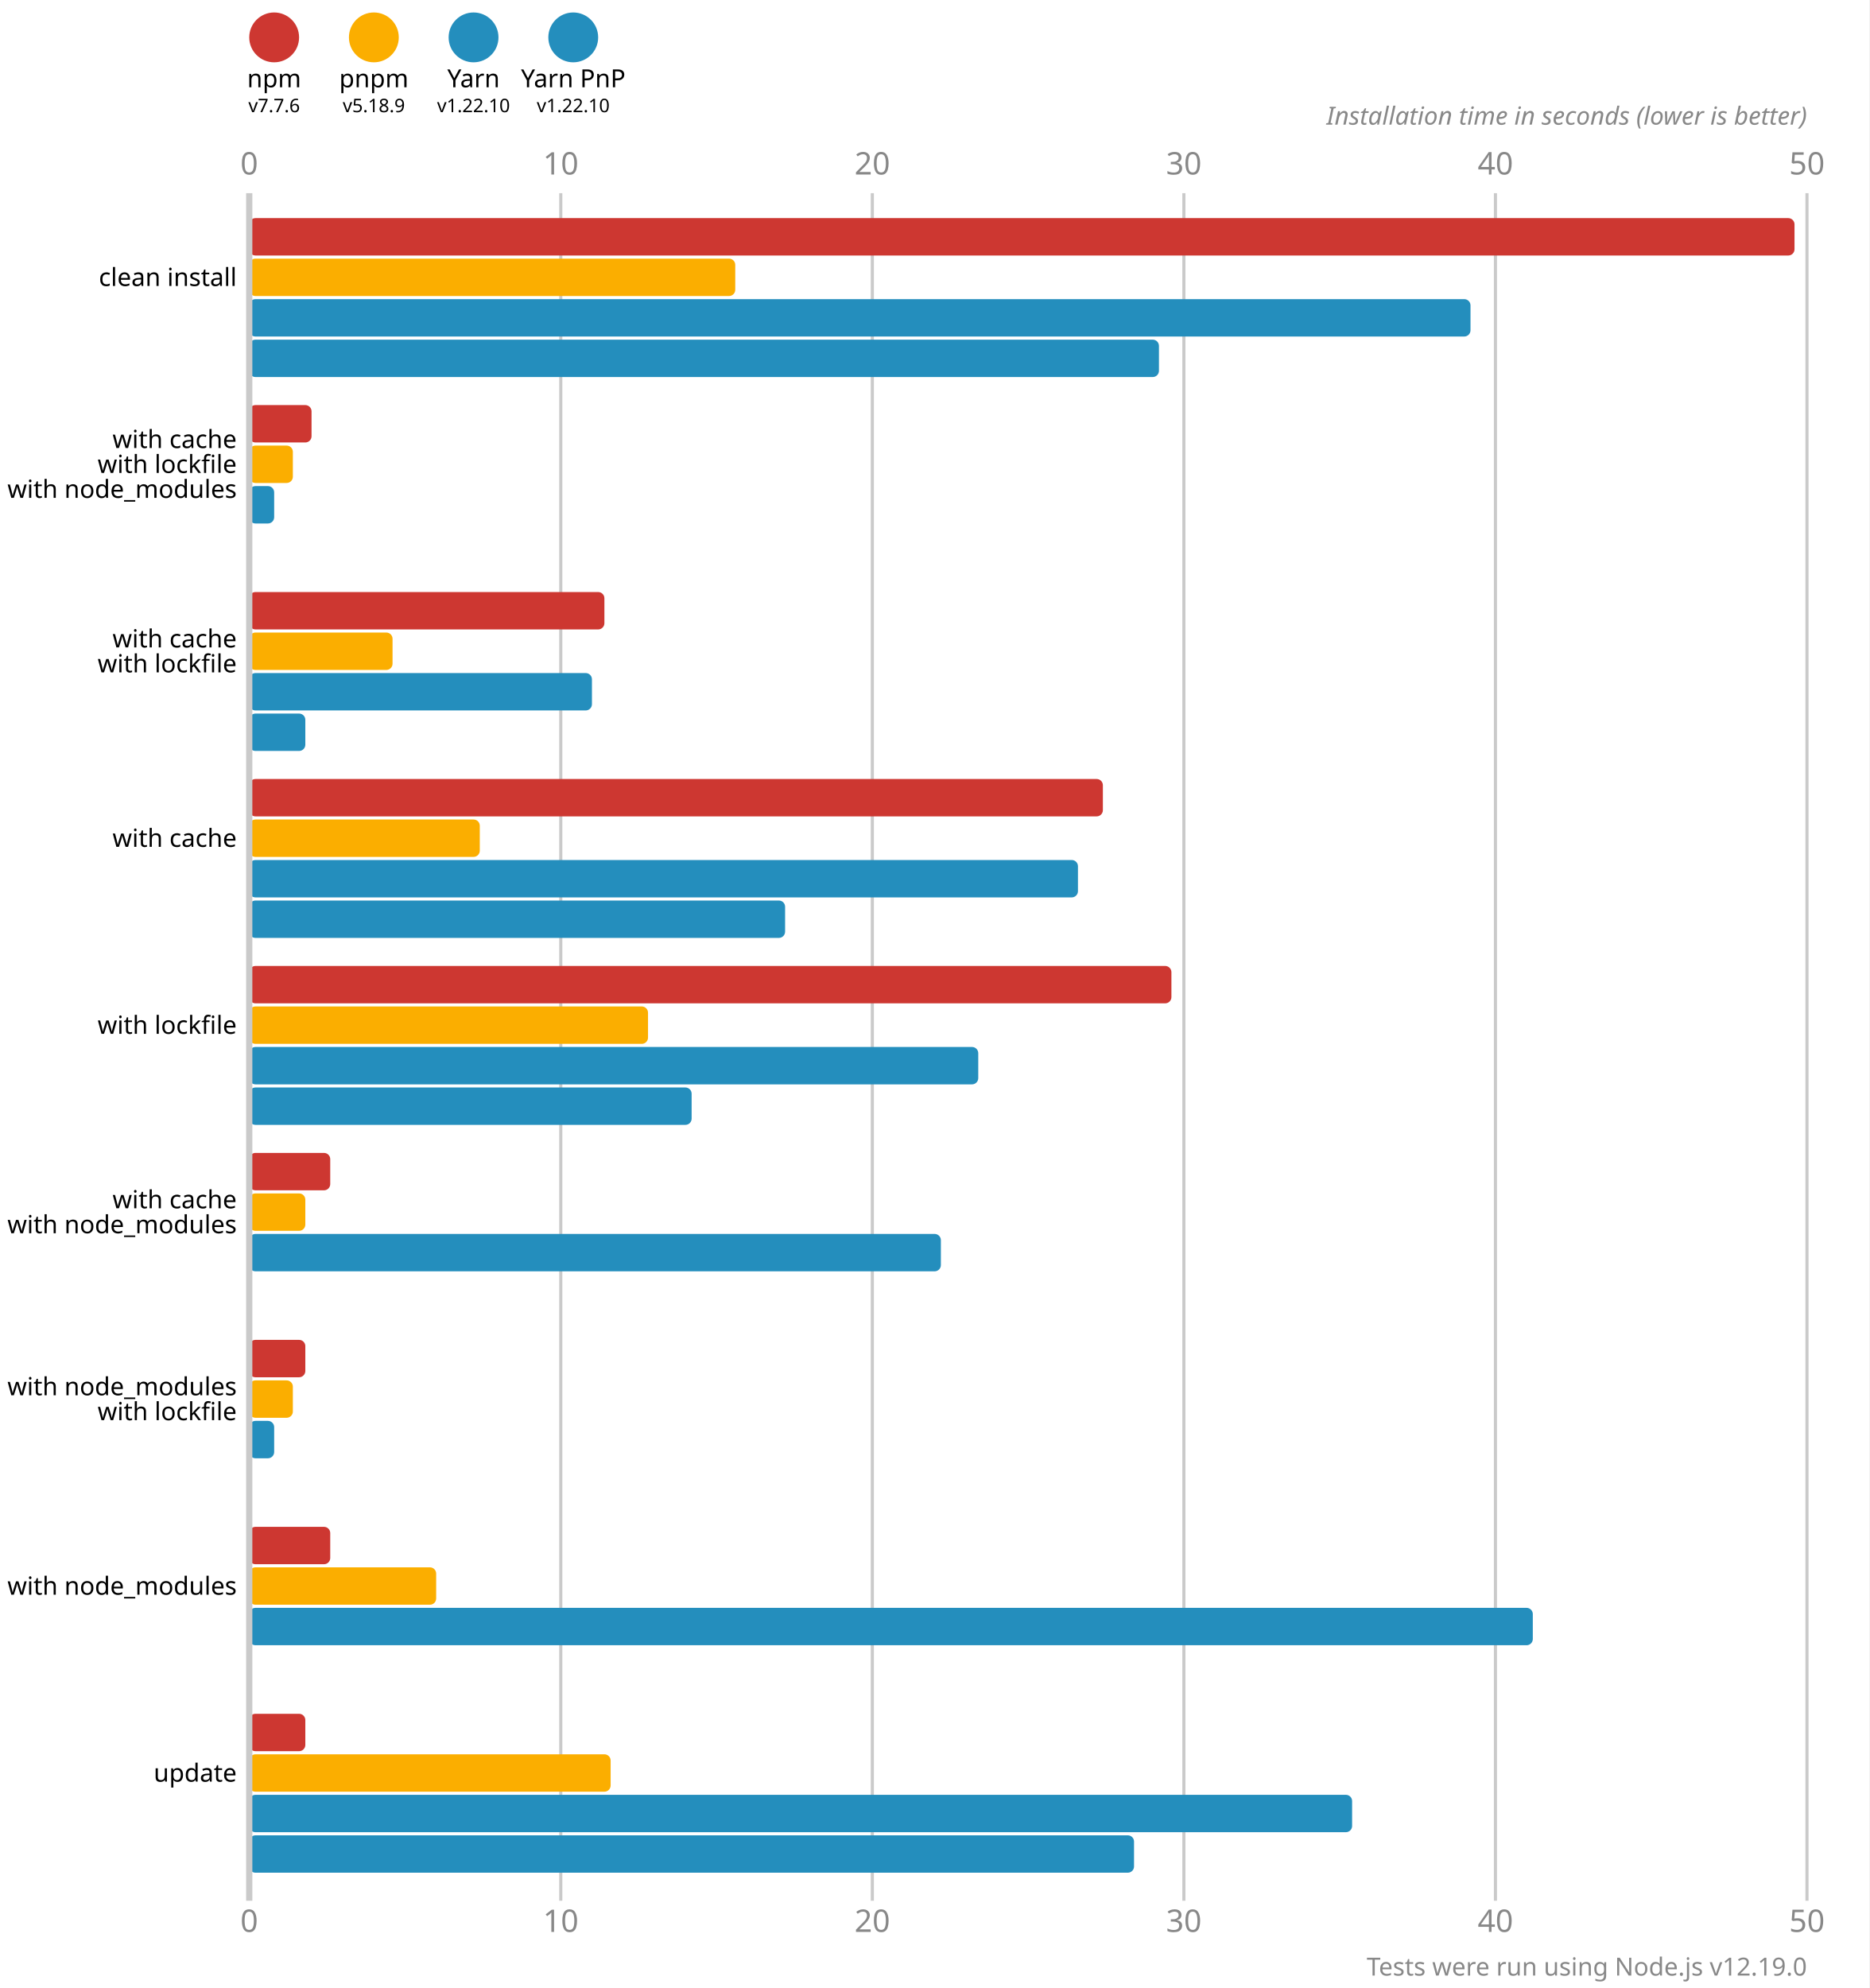
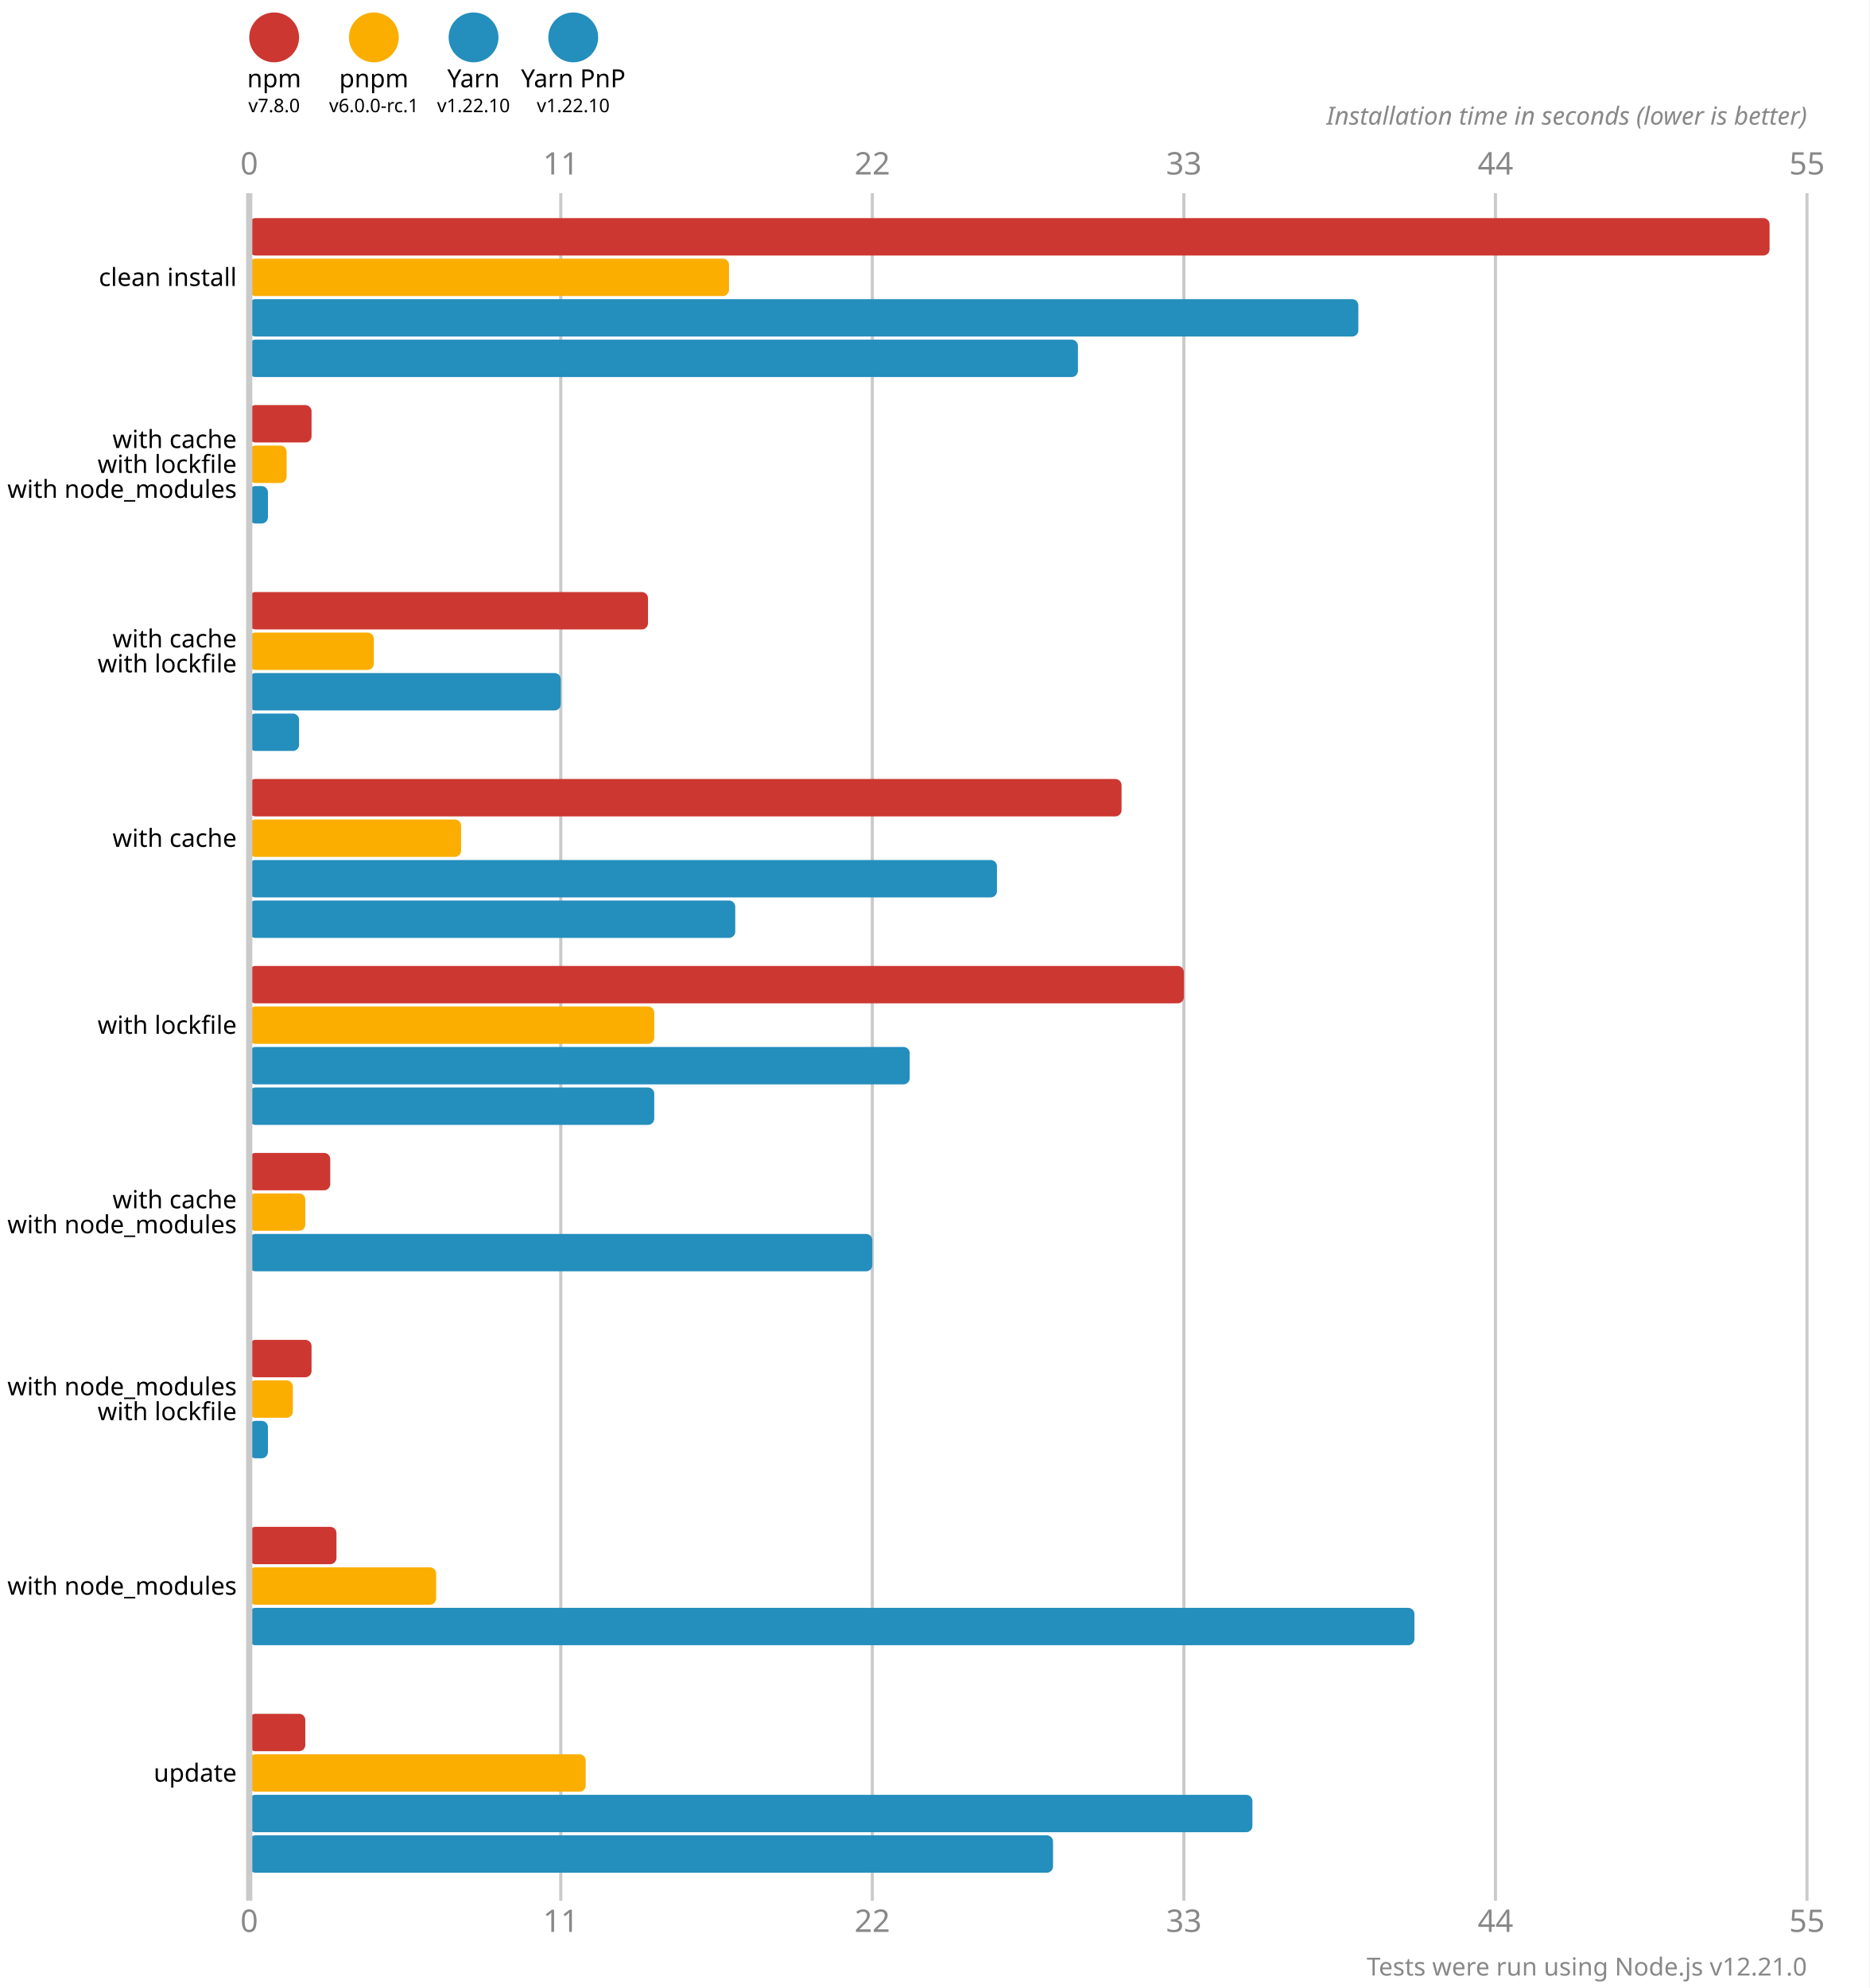
<svg xmlns="http://www.w3.org/2000/svg" version="1.1" viewBox="0 0 300 319">
  <style>
    .font { font-family: sans-serif; }
    .s3 { font-size: 3px; }
    .s4 { font-size: 4px; }
    .s5 { font-size: 5px; }
    .line { stroke: #cacaca; }
    .width { stroke-width: 0.5; }
    .text { fill: #888; }
  </style>
  <rect x="0" y="0" width="300" height="319" fill="#fff" />
  <circle cx="44" cy="6" r="4" fill="#cd3731" />
  <text x="44" y="14" class="font s4" text-anchor="middle">npm</text>
-   <text x="44" y="18" class="font s3" text-anchor="middle">v7.7.6</text>
+   <text x="44" y="18" class="font s3" text-anchor="middle">v7.8.0</text>
  <circle cx="60" cy="6" r="4" fill="#fbae00" />
  <text x="60" y="14" class="font s4" text-anchor="middle">pnpm</text>
-   <text x="60" y="18" class="font s3" text-anchor="middle">v5.18.9</text>
+   <text x="60" y="18" class="font s3" text-anchor="middle">v6.0.0-rc.1</text>
  <circle cx="76" cy="6" r="4" fill="#248ebd" />
  <text x="76" y="14" class="font s4" text-anchor="middle">Yarn</text>
  <text x="76" y="18" class="font s3" text-anchor="middle">v1.22.10</text>
  <circle cx="92" cy="6" r="4" fill="#248ebd" />
  <text x="92" y="14" class="font s4" text-anchor="middle">Yarn PnP</text>
  <text x="92" y="18" class="font s3" text-anchor="middle">v1.22.10</text>
  <text x="40" y="28" class="font s5 text" text-anchor="middle">0</text>
  <text x="40" y="310" class="font s5 text" text-anchor="middle">0</text>
  <line x1="90" y1="31" x2="90" y2="305" class="line width" />
-   <text x="90" y="28" class="font s5 text" text-anchor="middle">10</text>
-   <text x="90" y="310" class="font s5 text" text-anchor="middle">10</text>
+   <text x="90" y="28" class="font s5 text" text-anchor="middle">11</text>
+   <text x="90" y="310" class="font s5 text" text-anchor="middle">11</text>
  <line x1="140" y1="31" x2="140" y2="305" class="line width" />
-   <text x="140" y="28" class="font s5 text" text-anchor="middle">20</text>
-   <text x="140" y="310" class="font s5 text" text-anchor="middle">20</text>
+   <text x="140" y="28" class="font s5 text" text-anchor="middle">22</text>
+   <text x="140" y="310" class="font s5 text" text-anchor="middle">22</text>
  <line x1="190" y1="31" x2="190" y2="305" class="line width" />
-   <text x="190" y="28" class="font s5 text" text-anchor="middle">30</text>
-   <text x="190" y="310" class="font s5 text" text-anchor="middle">30</text>
+   <text x="190" y="28" class="font s5 text" text-anchor="middle">33</text>
+   <text x="190" y="310" class="font s5 text" text-anchor="middle">33</text>
  <line x1="240" y1="31" x2="240" y2="305" class="line width" />
-   <text x="240" y="28" class="font s5 text" text-anchor="middle">40</text>
-   <text x="240" y="310" class="font s5 text" text-anchor="middle">40</text>
+   <text x="240" y="28" class="font s5 text" text-anchor="middle">44</text>
+   <text x="240" y="310" class="font s5 text" text-anchor="middle">44</text>
  <line x1="290" y1="31" x2="290" y2="305" class="line width" />
-   <text x="290" y="28" class="font s5 text" text-anchor="middle">50</text>
-   <text x="290" y="310" class="font s5 text" text-anchor="middle">50</text>
+   <text x="290" y="28" class="font s5 text" text-anchor="middle">55</text>
+   <text x="290" y="310" class="font s5 text" text-anchor="middle">55</text>
  <text x="290" y="20" class="font s4 text" font-style="italic" text-anchor="end">Installation time in seconds (lower is better)</text>
-   <rect x="40" y="35" width="248" height="6" fill="#cd3731" rx="1" ry="1" />
-   <rect x="40" y="41.5" width="78" height="6" fill="#fbae00" rx="1" ry="1" />
-   <rect x="40" y="48" width="196" height="6" fill="#248ebd" rx="1" ry="1" />
-   <rect x="40" y="54.5" width="146" height="6" fill="#248ebd" rx="1" ry="1" />
+   <rect x="40" y="35" width="244" height="6" fill="#cd3731" rx="1" ry="1" />
+   <rect x="40" y="41.5" width="77" height="6" fill="#fbae00" rx="1" ry="1" />
+   <rect x="40" y="48" width="178" height="6" fill="#248ebd" rx="1" ry="1" />
+   <rect x="40" y="54.5" width="133" height="6" fill="#248ebd" rx="1" ry="1" />
  <rect x="40" y="65" width="10" height="6" fill="#cd3731" rx="1" ry="1" />
-   <rect x="40" y="71.5" width="7" height="6" fill="#fbae00" rx="1" ry="1" />
-   <rect x="40" y="78" width="4" height="6" fill="#248ebd" rx="1" ry="1" />
+   <rect x="40" y="71.5" width="6" height="6" fill="#fbae00" rx="1" ry="1" />
+   <rect x="40" y="78" width="3" height="6" fill="#248ebd" rx="1" ry="1" />
  <rect x="40" y="84.5" width="0" height="6" fill="#248ebd" rx="1" ry="1" />
-   <rect x="40" y="95" width="57" height="6" fill="#cd3731" rx="1" ry="1" />
-   <rect x="40" y="101.5" width="23" height="6" fill="#fbae00" rx="1" ry="1" />
-   <rect x="40" y="108" width="55" height="6" fill="#248ebd" rx="1" ry="1" />
-   <rect x="40" y="114.5" width="9" height="6" fill="#248ebd" rx="1" ry="1" />
-   <rect x="40" y="125" width="137" height="6" fill="#cd3731" rx="1" ry="1" />
-   <rect x="40" y="131.5" width="37" height="6" fill="#fbae00" rx="1" ry="1" />
-   <rect x="40" y="138" width="133" height="6" fill="#248ebd" rx="1" ry="1" />
-   <rect x="40" y="144.5" width="86" height="6" fill="#248ebd" rx="1" ry="1" />
-   <rect x="40" y="155" width="148" height="6" fill="#cd3731" rx="1" ry="1" />
-   <rect x="40" y="161.5" width="64" height="6" fill="#fbae00" rx="1" ry="1" />
-   <rect x="40" y="168" width="117" height="6" fill="#248ebd" rx="1" ry="1" />
-   <rect x="40" y="174.5" width="71" height="6" fill="#248ebd" rx="1" ry="1" />
+   <rect x="40" y="95" width="64" height="6" fill="#cd3731" rx="1" ry="1" />
+   <rect x="40" y="101.5" width="20" height="6" fill="#fbae00" rx="1" ry="1" />
+   <rect x="40" y="108" width="50" height="6" fill="#248ebd" rx="1" ry="1" />
+   <rect x="40" y="114.5" width="8" height="6" fill="#248ebd" rx="1" ry="1" />
+   <rect x="40" y="125" width="140" height="6" fill="#cd3731" rx="1" ry="1" />
+   <rect x="40" y="131.5" width="34" height="6" fill="#fbae00" rx="1" ry="1" />
+   <rect x="40" y="138" width="120" height="6" fill="#248ebd" rx="1" ry="1" />
+   <rect x="40" y="144.5" width="78" height="6" fill="#248ebd" rx="1" ry="1" />
+   <rect x="40" y="155" width="150" height="6" fill="#cd3731" rx="1" ry="1" />
+   <rect x="40" y="161.5" width="65" height="6" fill="#fbae00" rx="1" ry="1" />
+   <rect x="40" y="168" width="106" height="6" fill="#248ebd" rx="1" ry="1" />
+   <rect x="40" y="174.5" width="65" height="6" fill="#248ebd" rx="1" ry="1" />
  <rect x="40" y="185" width="13" height="6" fill="#cd3731" rx="1" ry="1" />
  <rect x="40" y="191.5" width="9" height="6" fill="#fbae00" rx="1" ry="1" />
-   <rect x="40" y="198" width="111" height="6" fill="#248ebd" rx="1" ry="1" />
+   <rect x="40" y="198" width="100" height="6" fill="#248ebd" rx="1" ry="1" />
  <rect x="40" y="204.5" width="0" height="6" fill="#248ebd" rx="1" ry="1" />
-   <rect x="40" y="215" width="9" height="6" fill="#cd3731" rx="1" ry="1" />
+   <rect x="40" y="215" width="10" height="6" fill="#cd3731" rx="1" ry="1" />
  <rect x="40" y="221.5" width="7" height="6" fill="#fbae00" rx="1" ry="1" />
-   <rect x="40" y="228" width="4" height="6" fill="#248ebd" rx="1" ry="1" />
+   <rect x="40" y="228" width="3" height="6" fill="#248ebd" rx="1" ry="1" />
  <rect x="40" y="234.5" width="0" height="6" fill="#248ebd" rx="1" ry="1" />
-   <rect x="40" y="245" width="13" height="6" fill="#cd3731" rx="1" ry="1" />
+   <rect x="40" y="245" width="14" height="6" fill="#cd3731" rx="1" ry="1" />
  <rect x="40" y="251.5" width="30" height="6" fill="#fbae00" rx="1" ry="1" />
-   <rect x="40" y="258" width="206" height="6" fill="#248ebd" rx="1" ry="1" />
+   <rect x="40" y="258" width="187" height="6" fill="#248ebd" rx="1" ry="1" />
  <rect x="40" y="264.5" width="0" height="6" fill="#248ebd" rx="1" ry="1" />
  <rect x="40" y="275" width="9" height="6" fill="#cd3731" rx="1" ry="1" />
-   <rect x="40" y="281.5" width="58" height="6" fill="#fbae00" rx="1" ry="1" />
-   <rect x="40" y="288" width="177" height="6" fill="#248ebd" rx="1" ry="1" />
-   <rect x="40" y="294.5" width="142" height="6" fill="#248ebd" rx="1" ry="1" />
+   <rect x="40" y="281.5" width="54" height="6" fill="#fbae00" rx="1" ry="1" />
+   <rect x="40" y="288" width="161" height="6" fill="#248ebd" rx="1" ry="1" />
+   <rect x="40" y="294.5" width="129" height="6" fill="#248ebd" rx="1" ry="1" />
  <line x1="40" y1="31" x2="40" y2="305" class="line" />
  <text x="38" y="44.5" class="font s4" dominant-baseline="middle" text-anchor="end">clean install</text>
  <text x="38" y="70.5" class="font s4" dominant-baseline="middle" text-anchor="end">with cache</text>
  <text x="38" y="74.5" class="font s4" dominant-baseline="middle" text-anchor="end">with lockfile</text>
  <text x="38" y="78.5" class="font s4" dominant-baseline="middle" text-anchor="end">with node_modules</text>
  <text x="38" y="102.5" class="font s4" dominant-baseline="middle" text-anchor="end">with cache</text>
  <text x="38" y="106.5" class="font s4" dominant-baseline="middle" text-anchor="end">with lockfile</text>
  <text x="38" y="134.5" class="font s4" dominant-baseline="middle" text-anchor="end">with cache</text>
  <text x="38" y="164.5" class="font s4" dominant-baseline="middle" text-anchor="end">with lockfile</text>
  <text x="38" y="192.5" class="font s4" dominant-baseline="middle" text-anchor="end">with cache</text>
  <text x="38" y="196.5" class="font s4" dominant-baseline="middle" text-anchor="end">with node_modules</text>
  <text x="38" y="222.5" class="font s4" dominant-baseline="middle" text-anchor="end">with node_modules</text>
  <text x="38" y="226.5" class="font s4" dominant-baseline="middle" text-anchor="end">with lockfile</text>
  <text x="38" y="254.5" class="font s4" dominant-baseline="middle" text-anchor="end">with node_modules</text>
  <text x="38" y="284.5" class="font s4" dominant-baseline="middle" text-anchor="end">update</text>
-   <text x="290" y="317" class="font s4 text" text-anchor="end">Tests were run using Node.js v12.19.0</text>
+   <text x="290" y="317" class="font s4 text" text-anchor="end">Tests were run using Node.js v12.21.0</text>
</svg>
